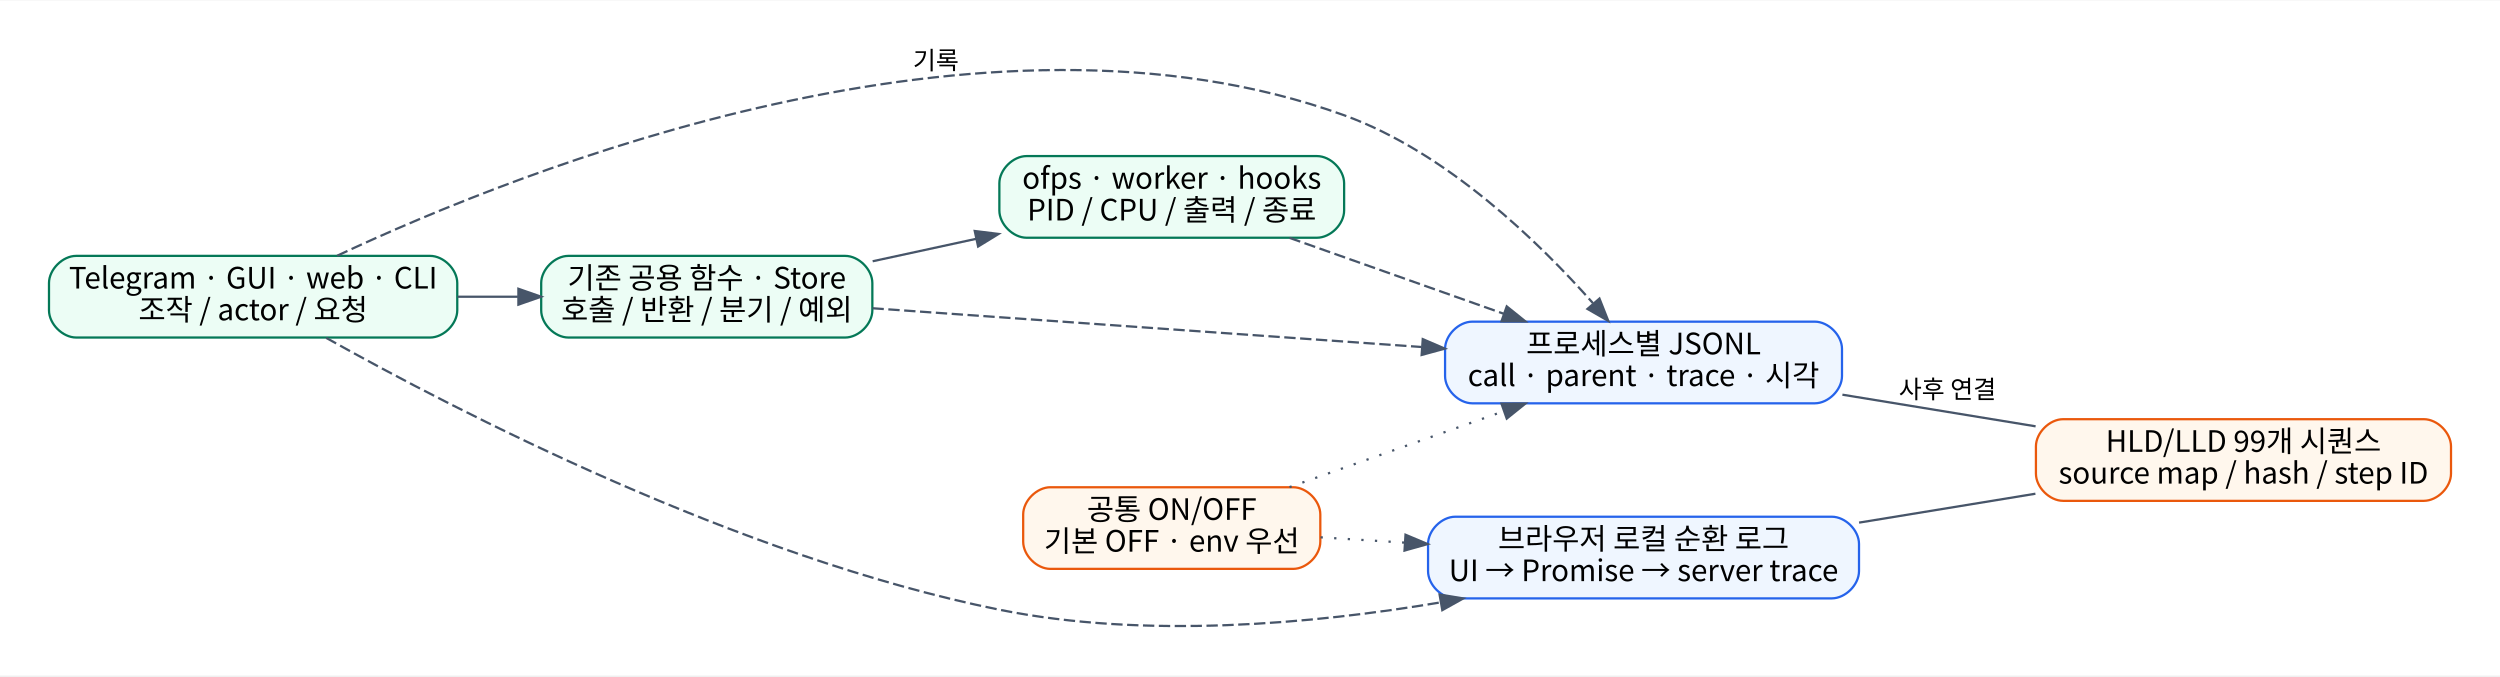
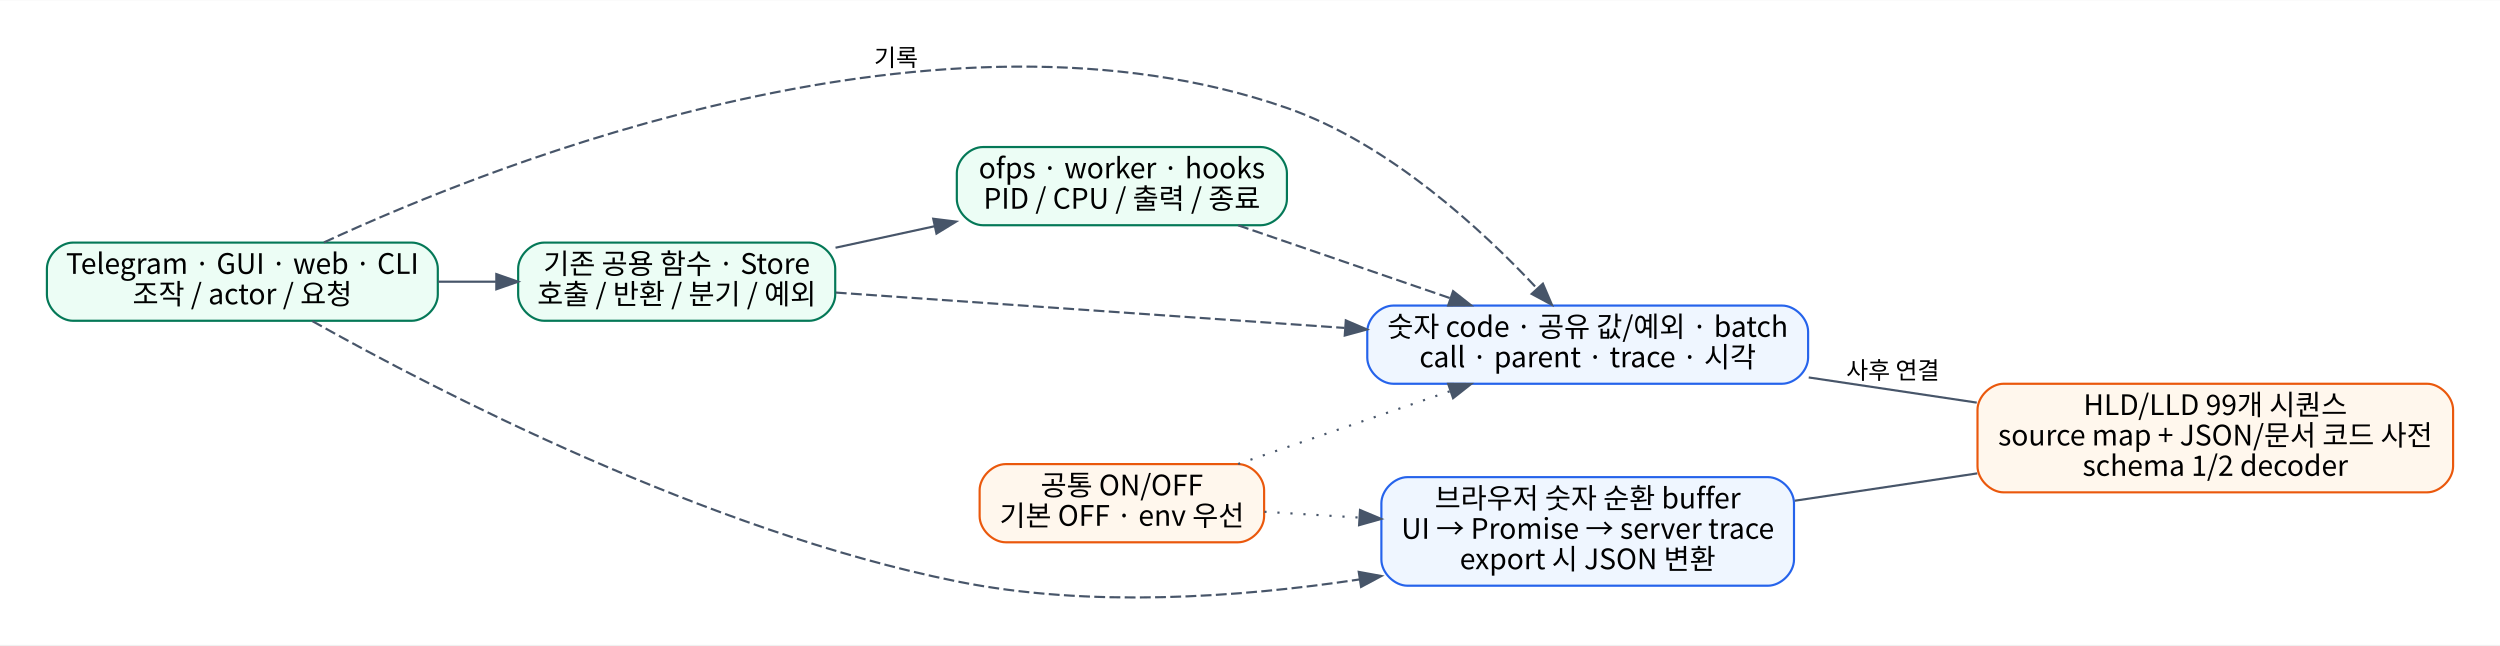
- <svg xmlns="http://www.w3.org/2000/svg" width="1102pt" height="298pt" viewBox="0.00 0.00 1102.20 297.63">
-   <g id="graph0" class="graph" transform="scale(1 1) rotate(0) translate(21.6 276.03)">
-     <polygon fill="white" stroke="transparent" points="-21.6,21.6 -21.6,-276.03 1080.6,-276.03 1080.6,21.6 -21.6,21.6" />
+ <svg xmlns="http://www.w3.org/2000/svg" width="1151pt" height="297pt" viewBox="0.00 0.00 1151.20 296.83">
+   <g id="graph0" class="graph" transform="scale(1 1) rotate(0) translate(21.6 275.23)">
+     <polygon fill="white" stroke="transparent" points="-21.6,21.6 -21.6,-275.23 1129.6,-275.23 1129.6,21.6 -21.6,21.6" />
    <g id="node1" class="node">
-       <path fill="#ecfdf5" stroke="#047857" d="M168,-163.43C168,-163.43 12,-163.43 12,-163.43 6,-163.43 0,-157.43 0,-151.43 0,-151.43 0,-139.43 0,-139.43 0,-133.43 6,-127.43 12,-127.43 12,-127.43 168,-127.43 168,-127.43 174,-127.43 180,-133.43 180,-139.43 180,-139.43 180,-151.43 180,-151.43 180,-157.43 174,-163.43 168,-163.43" />
-       <text text-anchor="middle" x="90" y="-149.03" font-family="Noto Sans CJK KR" font-size="13.00">Telegram · GUI · web · CLI</text>
-       <text text-anchor="middle" x="90" y="-135.03" font-family="Noto Sans CJK KR" font-size="13.00">조작 / actor / 요청</text>
+       <path fill="#ecfdf5" stroke="#047857" d="M168,-163.63C168,-163.63 12,-163.63 12,-163.63 6,-163.63 0,-157.63 0,-151.63 0,-151.63 0,-139.63 0,-139.63 0,-133.63 6,-127.63 12,-127.63 12,-127.63 168,-127.63 168,-127.63 174,-127.63 180,-133.63 180,-139.63 180,-139.63 180,-151.63 180,-151.63 180,-157.63 174,-163.63 168,-163.63" />
+       <text text-anchor="middle" x="90" y="-149.23" font-family="Noto Sans CJK KR" font-size="13.00">Telegram · GUI · web · CLI</text>
+       <text text-anchor="middle" x="90" y="-135.23" font-family="Noto Sans CJK KR" font-size="13.00">조작 / actor / 요청</text>
    </g>
    <g id="node2" class="node">
-       <path fill="#ecfdf5" stroke="#047857" d="M351,-163.43C351,-163.43 229,-163.43 229,-163.43 223,-163.43 217,-157.43 217,-151.43 217,-151.43 217,-139.43 217,-139.43 217,-133.43 223,-127.43 229,-127.43 229,-127.43 351,-127.43 351,-127.43 357,-127.43 363,-133.43 363,-139.43 363,-139.43 363,-151.43 363,-151.43 363,-157.43 357,-163.43 351,-163.43" />
-       <text text-anchor="middle" x="290" y="-149.03" font-family="Noto Sans CJK KR" font-size="13.00">기존 공용 함수 · Store</text>
-       <text text-anchor="middle" x="290" y="-135.03" font-family="Noto Sans CJK KR" font-size="13.00">호출 / 반환 / 분기 / 예외</text>
+       <path fill="#ecfdf5" stroke="#047857" d="M351,-163.63C351,-163.63 229,-163.63 229,-163.63 223,-163.63 217,-157.63 217,-151.63 217,-151.63 217,-139.63 217,-139.63 217,-133.63 223,-127.63 229,-127.63 229,-127.63 351,-127.63 351,-127.63 357,-127.63 363,-133.63 363,-139.63 363,-139.63 363,-151.63 363,-151.63 363,-157.63 357,-163.63 351,-163.63" />
+       <text text-anchor="middle" x="290" y="-149.23" font-family="Noto Sans CJK KR" font-size="13.00">기존 공용 함수 · Store</text>
+       <text text-anchor="middle" x="290" y="-135.23" font-family="Noto Sans CJK KR" font-size="13.00">호출 / 반환 / 분기 / 예외</text>
    </g>
    <g id="edge1" class="edge">
-       <path fill="none" stroke="#475569" d="M180.15,-145.43C189.01,-145.43 197.97,-145.43 206.74,-145.43" />
-       <polygon fill="#475569" stroke="#475569" points="206.95,-148.93 216.95,-145.43 206.95,-141.93 206.95,-148.93" />
+       <path fill="none" stroke="#475569" d="M180.15,-145.63C189.01,-145.63 197.97,-145.63 206.74,-145.63" />
+       <polygon fill="#475569" stroke="#475569" points="206.95,-149.13 216.95,-145.63 206.95,-142.13 206.95,-149.13" />
    </g>
    <g id="node4" class="node">
-       <path fill="#eff6ff" stroke="#2563eb" d="M778.5,-134.43C778.5,-134.43 627.5,-134.43 627.5,-134.43 621.5,-134.43 615.5,-128.43 615.5,-122.43 615.5,-122.43 615.5,-110.43 615.5,-110.43 615.5,-104.43 621.5,-98.43 627.5,-98.43 627.5,-98.43 778.5,-98.43 778.5,-98.43 784.5,-98.43 790.5,-104.43 790.5,-110.43 790.5,-110.43 790.5,-122.43 790.5,-122.43 790.5,-128.43 784.5,-134.43 778.5,-134.43" />
-       <text text-anchor="middle" x="703" y="-120.03" font-family="Noto Sans CJK KR" font-size="13.00">프로세스별 JSONL</text>
-       <text text-anchor="middle" x="703" y="-106.03" font-family="Noto Sans CJK KR" font-size="13.00">call · parent · trace · 시각</text>
+       <path fill="#eff6ff" stroke="#2563eb" d="M799,-134.63C799,-134.63 620,-134.63 620,-134.63 614,-134.63 608,-128.63 608,-122.63 608,-122.63 608,-110.63 608,-110.63 608,-104.63 614,-98.63 620,-98.63 620,-98.63 799,-98.63 799,-98.63 805,-98.63 811,-104.63 811,-110.63 811,-110.63 811,-122.63 811,-122.63 811,-128.63 805,-134.63 799,-134.63" />
+       <text text-anchor="middle" x="709.5" y="-120.23" font-family="Noto Sans CJK KR" font-size="13.00">숫자 code · 공유 값/예외 · batch</text>
+       <text text-anchor="middle" x="709.5" y="-106.23" font-family="Noto Sans CJK KR" font-size="13.00">call · parent · trace · 시각</text>
    </g>
    <g id="edge3" class="edge">
-       <path fill="none" stroke="#475569" stroke-dasharray="5,2" d="M127.05,-163.49C208.51,-201.74 412.1,-282.89 571,-225.43 616.39,-209.02 657.12,-169.26 680.71,-142.58" />
-       <polygon fill="#475569" stroke="#475569" points="683.57,-144.61 687.46,-134.76 678.28,-140.04 683.57,-144.61" />
-       <text text-anchor="middle" x="391" y="-245.63" font-family="Noto Sans CJK KR" font-size="11.00">기록</text>
+       <path fill="none" stroke="#475569" stroke-dasharray="5,2" d="M127.56,-163.71C209.24,-201.52 411.83,-281.07 571,-225.63 618.13,-209.22 661.25,-169.17 686.19,-142.47" />
+       <polygon fill="#475569" stroke="#475569" points="688.87,-144.72 693.03,-134.98 683.7,-140 688.87,-144.72" />
+       <text text-anchor="middle" x="391" y="-244.83" font-family="Noto Sans CJK KR" font-size="11.00">기록</text>
    </g>
    <g id="node5" class="node">
-       <path fill="#eff6ff" stroke="#2563eb" d="M786,-48.43C786,-48.43 620,-48.43 620,-48.43 614,-48.43 608,-42.43 608,-36.43 608,-36.43 608,-24.43 608,-24.43 608,-18.43 614,-12.43 620,-12.43 620,-12.43 786,-12.43 786,-12.43 792,-12.43 798,-18.43 798,-24.43 798,-24.43 798,-36.43 798,-36.43 798,-42.43 792,-48.43 786,-48.43" />
-       <text text-anchor="middle" x="703" y="-34.03" font-family="Noto Sans CJK KR" font-size="13.00">브라우저 로컬 순환 로그</text>
-       <text text-anchor="middle" x="703" y="-20.03" font-family="Noto Sans CJK KR" font-size="13.00">UI → Promise → server trace</text>
+       <path fill="#eff6ff" stroke="#2563eb" d="M792.5,-55.63C792.5,-55.63 626.5,-55.63 626.5,-55.63 620.5,-55.63 614.5,-49.63 614.5,-43.63 614.5,-43.63 614.5,-17.63 614.5,-17.63 614.5,-11.63 620.5,-5.63 626.5,-5.63 626.5,-5.63 792.5,-5.63 792.5,-5.63 798.5,-5.63 804.5,-11.63 804.5,-17.63 804.5,-17.63 804.5,-43.63 804.5,-43.63 804.5,-49.63 798.5,-55.63 792.5,-55.63" />
+       <text text-anchor="middle" x="709.5" y="-41.23" font-family="Noto Sans CJK KR" font-size="13.00">브라우저 숫자 순환 buffer</text>
+       <text text-anchor="middle" x="709.5" y="-27.23" font-family="Noto Sans CJK KR" font-size="13.00">UI → Promise → server trace</text>
+       <text text-anchor="middle" x="709.5" y="-13.23" font-family="Noto Sans CJK KR" font-size="13.00">export 시 JSON 변환</text>
    </g>
    <g id="edge6" class="edge">
-       <path fill="none" stroke="#475569" stroke-dasharray="5,2" d="M122.22,-127.27C179,-95.42 303.94,-30.65 419,-7.43 483.39,5.56 557.42,-1.2 613.61,-10.67" />
-       <polygon fill="#475569" stroke="#475569" points="613.08,-14.13 623.53,-12.41 614.28,-7.24 613.08,-14.13" />
+       <path fill="none" stroke="#475569" stroke-dasharray="5,2" d="M122.22,-127.48C179,-95.62 303.94,-30.85 419,-7.63 479.72,4.62 548.83,-0.19 604.3,-8.5" />
+       <polygon fill="#475569" stroke="#475569" points="604.07,-12 614.49,-10.09 605.15,-5.09 604.07,-12" />
    </g>
    <g id="node3" class="node">
-       <path fill="#ecfdf5" stroke="#047857" d="M559,-207.43C559,-207.43 431,-207.43 431,-207.43 425,-207.43 419,-201.43 419,-195.43 419,-195.43 419,-183.43 419,-183.43 419,-177.43 425,-171.43 431,-171.43 431,-171.43 559,-171.43 559,-171.43 565,-171.43 571,-177.43 571,-183.43 571,-183.43 571,-195.43 571,-195.43 571,-201.43 565,-207.43 559,-207.43" />
-       <text text-anchor="middle" x="495" y="-193.03" font-family="Noto Sans CJK KR" font-size="13.00">ofps · worker · hooks</text>
-       <text text-anchor="middle" x="495" y="-179.03" font-family="Noto Sans CJK KR" font-size="13.00">PID / CPU / 출력 / 종료</text>
+       <path fill="#ecfdf5" stroke="#047857" d="M559,-207.63C559,-207.63 431,-207.63 431,-207.63 425,-207.63 419,-201.63 419,-195.63 419,-195.63 419,-183.63 419,-183.63 419,-177.63 425,-171.63 431,-171.63 431,-171.63 559,-171.63 559,-171.63 565,-171.63 571,-177.63 571,-183.63 571,-183.63 571,-195.63 571,-195.63 571,-201.63 565,-207.63 559,-207.63" />
+       <text text-anchor="middle" x="495" y="-193.23" font-family="Noto Sans CJK KR" font-size="13.00">ofps · worker · hooks</text>
+       <text text-anchor="middle" x="495" y="-179.23" font-family="Noto Sans CJK KR" font-size="13.00">PID / CPU / 출력 / 종료</text>
    </g>
    <g id="edge2" class="edge">
-       <path fill="none" stroke="#475569" d="M363.14,-161.06C377.91,-164.27 393.59,-167.66 408.77,-170.95" />
-       <polygon fill="#475569" stroke="#475569" points="408.14,-174.4 418.66,-173.1 409.63,-167.56 408.14,-174.4" />
+       <path fill="none" stroke="#475569" d="M363.14,-161.27C377.91,-164.47 393.59,-167.87 408.77,-171.16" />
+       <polygon fill="#475569" stroke="#475569" points="408.14,-174.61 418.66,-173.3 409.63,-167.77 408.14,-174.61" />
    </g>
    <g id="edge4" class="edge">
-       <path fill="none" stroke="#475569" stroke-dasharray="5,2" d="M363.06,-140.34C430.23,-135.6 530.92,-128.5 605.11,-123.26" />
-       <polygon fill="#475569" stroke="#475569" points="605.66,-126.73 615.39,-122.54 605.17,-119.75 605.66,-126.73" />
+       <path fill="none" stroke="#475569" stroke-dasharray="5,2" d="M363.25,-140.62C427.78,-136.13 523.3,-129.5 597.52,-124.34" />
+       <polygon fill="#475569" stroke="#475569" points="598.11,-127.81 607.84,-123.63 597.63,-120.83 598.11,-127.81" />
    </g>
    <g id="edge5" class="edge">
-       <path fill="none" stroke="#475569" stroke-dasharray="5,2" d="M546.92,-171.38C575.52,-161.25 611.39,-148.54 641.42,-137.9" />
-       <polygon fill="#475569" stroke="#475569" points="642.69,-141.16 650.95,-134.52 640.36,-134.56 642.69,-141.16" />
+       <path fill="none" stroke="#475569" stroke-dasharray="5,2" d="M548.53,-171.59C578.03,-161.46 615.03,-148.75 646.01,-138.1" />
+       <polygon fill="#475569" stroke="#475569" points="647.52,-141.28 655.84,-134.72 645.25,-134.66 647.52,-141.28" />
    </g>
    <g id="node6" class="node">
-       <path fill="#fff7ed" stroke="#ea580c" d="M1047,-91.43C1047,-91.43 888,-91.43 888,-91.43 882,-91.43 876,-85.43 876,-79.43 876,-79.43 876,-67.43 876,-67.43 876,-61.43 882,-55.43 888,-55.43 888,-55.43 1047,-55.43 1047,-55.43 1053,-55.43 1059,-61.43 1059,-67.43 1059,-67.43 1059,-79.43 1059,-79.43 1059,-85.43 1053,-91.43 1047,-91.43" />
-       <text text-anchor="middle" x="967.5" y="-77.03" font-family="Noto Sans CJK KR" font-size="13.00">HLD/LLD 99개 시퀀스</text>
-       <text text-anchor="middle" x="967.5" y="-63.03" font-family="Noto Sans CJK KR" font-size="13.00">source map / hash / step ID</text>
+       <path fill="#fff7ed" stroke="#ea580c" d="M1096,-98.63C1096,-98.63 901,-98.63 901,-98.63 895,-98.63 889,-92.63 889,-86.63 889,-86.63 889,-60.63 889,-60.63 889,-54.63 895,-48.63 901,-48.63 901,-48.63 1096,-48.63 1096,-48.63 1102,-48.63 1108,-54.63 1108,-60.63 1108,-60.63 1108,-86.63 1108,-86.63 1108,-92.63 1102,-98.63 1096,-98.63" />
+       <text text-anchor="middle" x="998.5" y="-84.23" font-family="Noto Sans CJK KR" font-size="13.00">HLD/LLD 99개 시퀀스</text>
+       <text text-anchor="middle" x="998.5" y="-70.23" font-family="Noto Sans CJK KR" font-size="13.00">source map + JSON/문서 코드 사전</text>
+       <text text-anchor="middle" x="998.5" y="-56.23" font-family="Noto Sans CJK KR" font-size="13.00">schema 1/2 decoder</text>
    </g>
    <g id="edge7" class="edge">
-       <path fill="none" stroke="#475569" d="M790.68,-102.23C818.01,-97.75 848.26,-92.8 875.86,-88.28" />
-       <text text-anchor="middle" x="837" y="-100.63" font-family="Noto Sans CJK KR" font-size="11.00">사후 연결</text>
+       <path fill="none" stroke="#475569" d="M811.28,-101.53C836.32,-97.78 863.26,-93.75 888.66,-89.94" />
+       <text text-anchor="middle" x="850" y="-100.83" font-family="Noto Sans CJK KR" font-size="11.00">사후 연결</text>
    </g>
    <g id="edge8" class="edge">
-       <path fill="none" stroke="#475569" d="M798.03,-45.83C823.33,-49.98 850.65,-54.45 875.77,-58.57" />
+       <path fill="none" stroke="#475569" d="M804.87,-44.77C831.75,-48.8 861.24,-53.22 888.89,-57.36" />
    </g>
    <g id="node7" class="node">
-       <path fill="#fff7ed" stroke="#ea580c" d="M548.5,-61.43C548.5,-61.43 441.5,-61.43 441.5,-61.43 435.5,-61.43 429.5,-55.43 429.5,-49.43 429.5,-49.43 429.5,-37.43 429.5,-37.43 429.5,-31.43 435.5,-25.43 441.5,-25.43 441.5,-25.43 548.5,-25.43 548.5,-25.43 554.5,-25.43 560.5,-31.43 560.5,-37.43 560.5,-37.43 560.5,-49.43 560.5,-49.43 560.5,-55.43 554.5,-61.43 548.5,-61.43" />
-       <text text-anchor="middle" x="495" y="-47.03" font-family="Noto Sans CJK KR" font-size="13.00">공통 ON/OFF</text>
-       <text text-anchor="middle" x="495" y="-33.03" font-family="Noto Sans CJK KR" font-size="13.00">기본 OFF · env 우선</text>
+       <path fill="#fff7ed" stroke="#ea580c" d="M548.5,-61.63C548.5,-61.63 441.5,-61.63 441.5,-61.63 435.5,-61.63 429.5,-55.63 429.5,-49.63 429.5,-49.63 429.5,-37.63 429.5,-37.63 429.5,-31.63 435.5,-25.63 441.5,-25.63 441.5,-25.63 548.5,-25.63 548.5,-25.63 554.5,-25.63 560.5,-31.63 560.5,-37.63 560.5,-37.63 560.5,-49.63 560.5,-49.63 560.5,-55.63 554.5,-61.63 548.5,-61.63" />
+       <text text-anchor="middle" x="495" y="-47.23" font-family="Noto Sans CJK KR" font-size="13.00">공통 ON/OFF</text>
+       <text text-anchor="middle" x="495" y="-33.23" font-family="Noto Sans CJK KR" font-size="13.00">기본 OFF · env 우선</text>
    </g>
    <g id="edge9" class="edge">
-       <path fill="none" stroke="#475569" stroke-dasharray="1,5" d="M546.92,-61.47C575.52,-71.61 611.39,-84.32 641.42,-94.96" />
-       <polygon fill="#475569" stroke="#475569" points="640.36,-98.3 650.95,-98.34 642.69,-91.7 640.36,-98.3" />
+       <path fill="none" stroke="#475569" stroke-dasharray="1,5" d="M548.53,-61.68C578.03,-71.81 615.03,-84.52 646.01,-95.17" />
+       <polygon fill="#475569" stroke="#475569" points="645.25,-98.6 655.84,-98.54 647.52,-91.98 645.25,-98.6" />
    </g>
    <g id="edge10" class="edge">
-       <path fill="none" stroke="#475569" stroke-dasharray="1,5" d="M560.61,-39.35C572.44,-38.6 585.05,-37.81 597.69,-37.01" />
-       <polygon fill="#475569" stroke="#475569" points="598.06,-40.49 607.82,-36.37 597.62,-33.51 598.06,-40.49" />
+       <path fill="none" stroke="#475569" stroke-dasharray="1,5" d="M560.62,-39.68C574.41,-38.84 589.31,-37.93 604.17,-37.02" />
+       <polygon fill="#475569" stroke="#475569" points="604.66,-40.49 614.43,-36.39 604.23,-33.51 604.66,-40.49" />
    </g>
  </g>
</svg>
